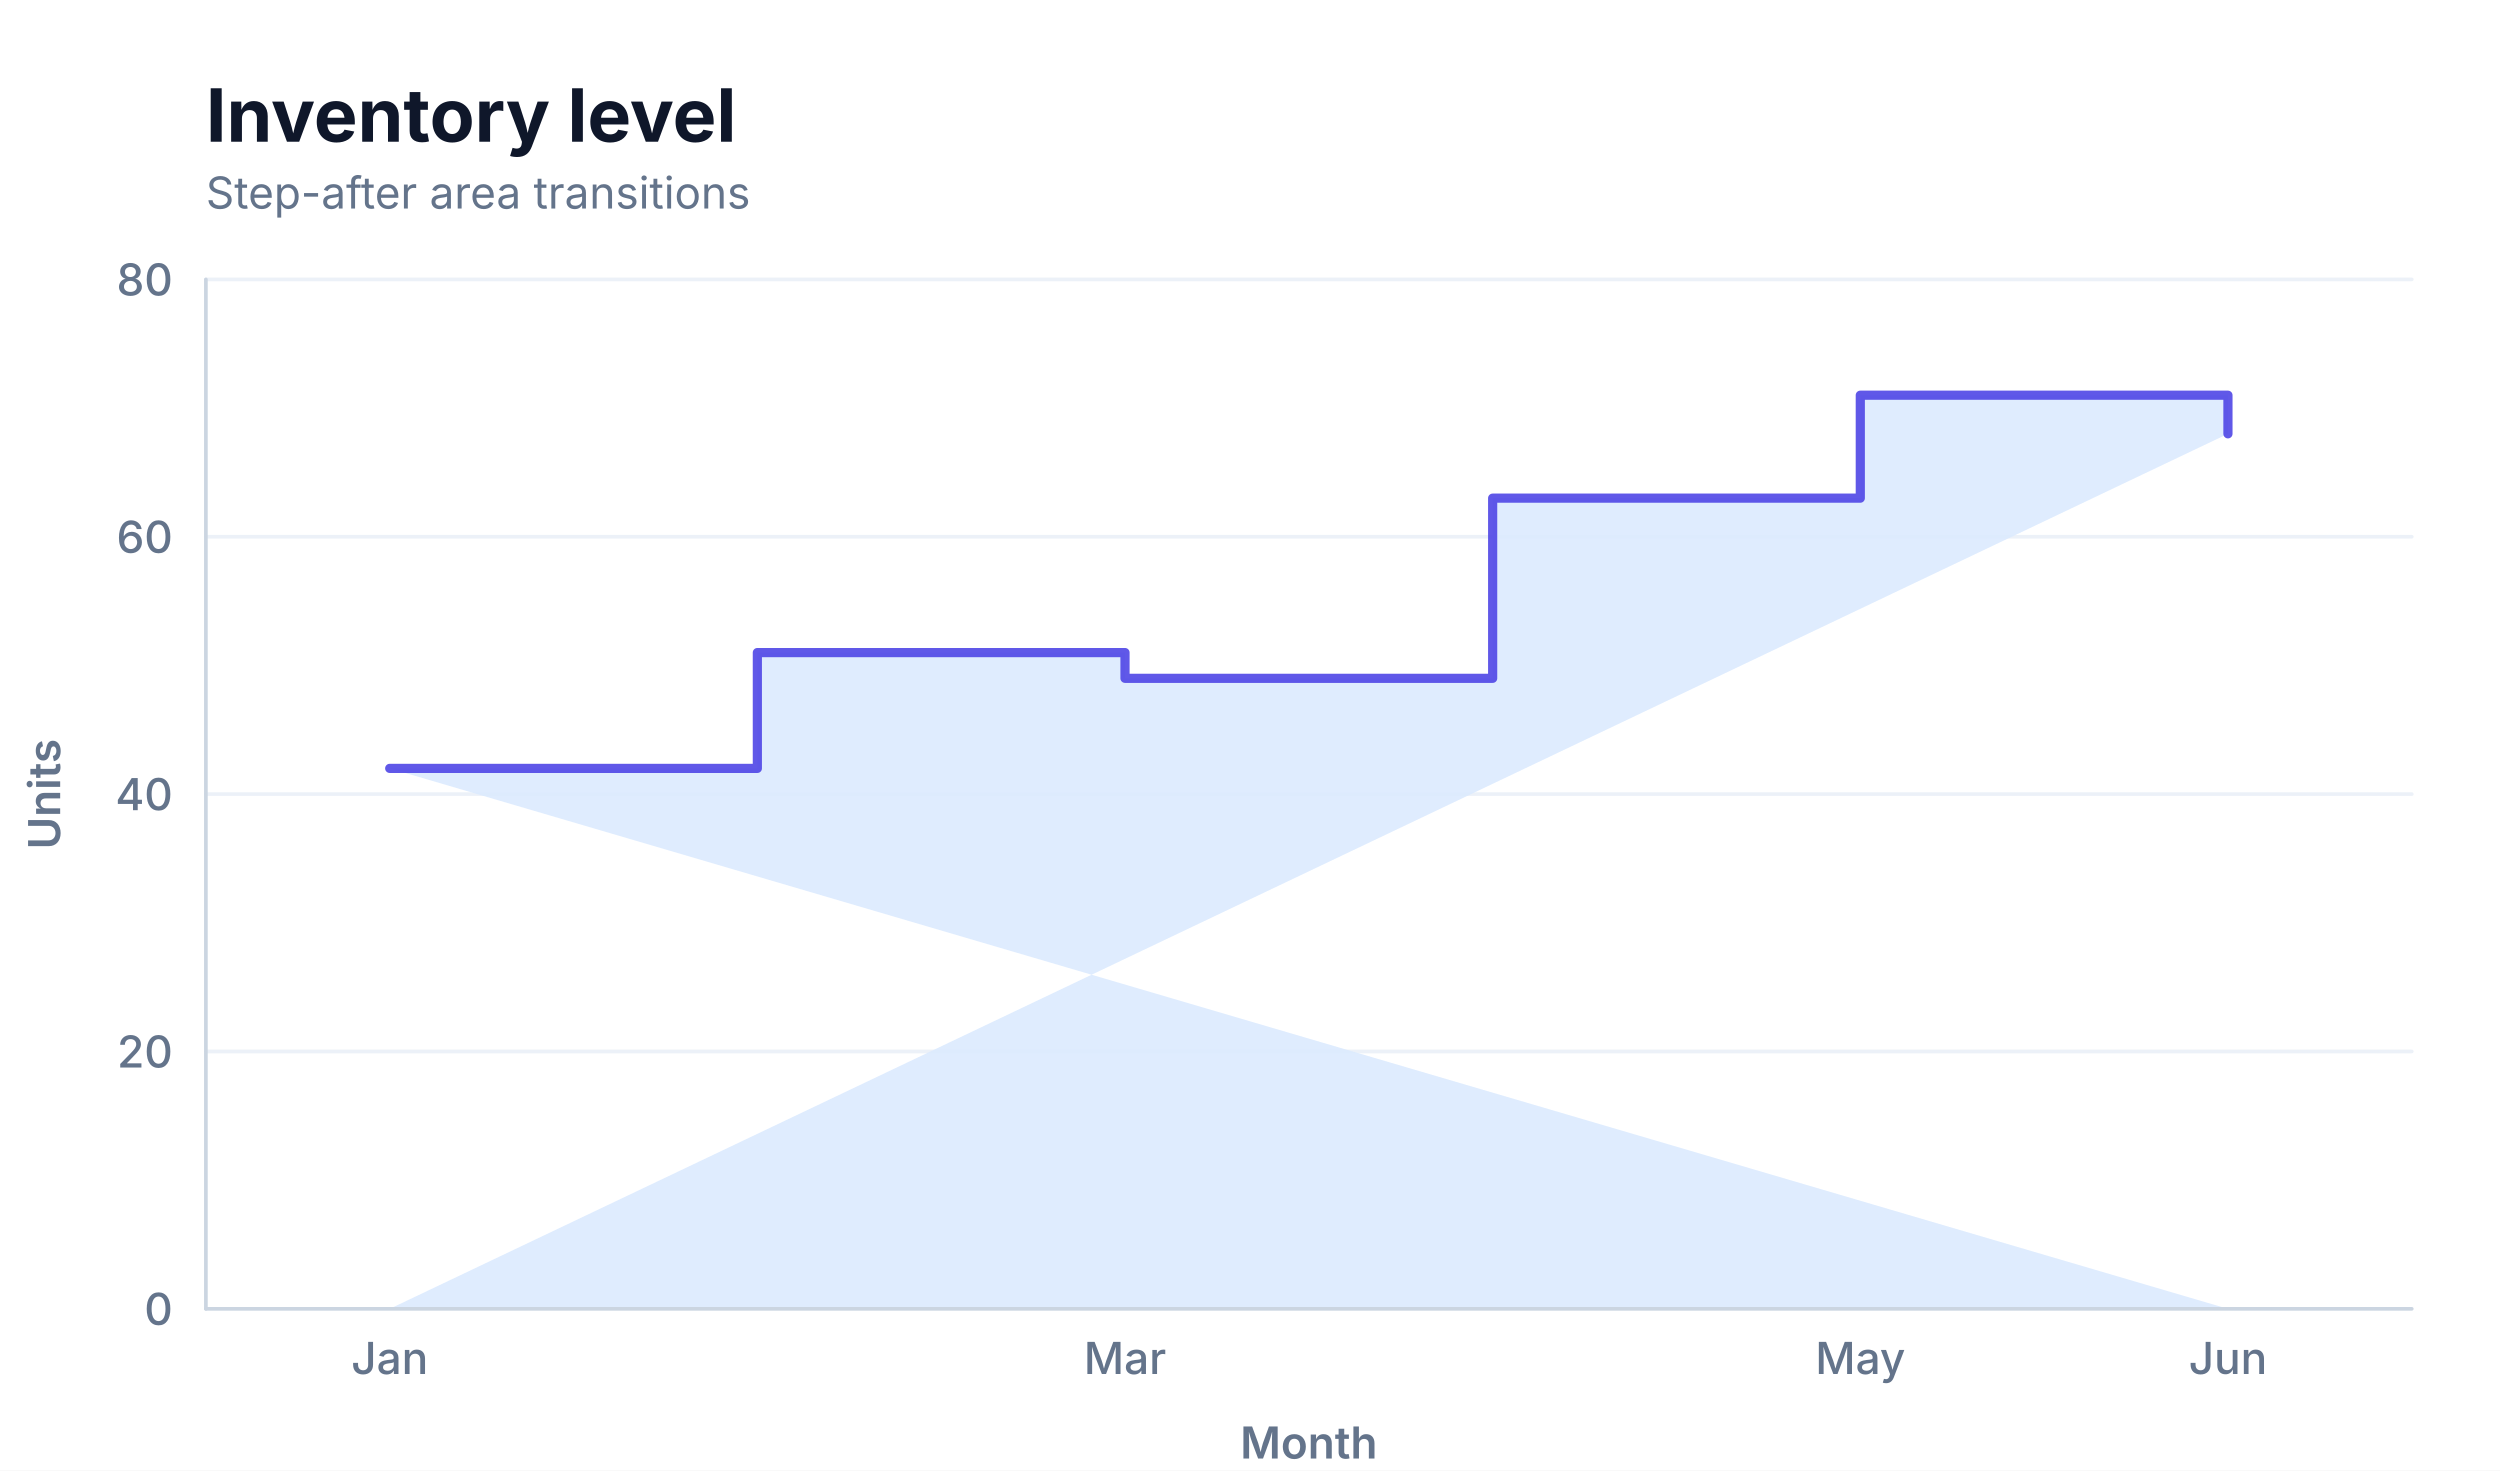
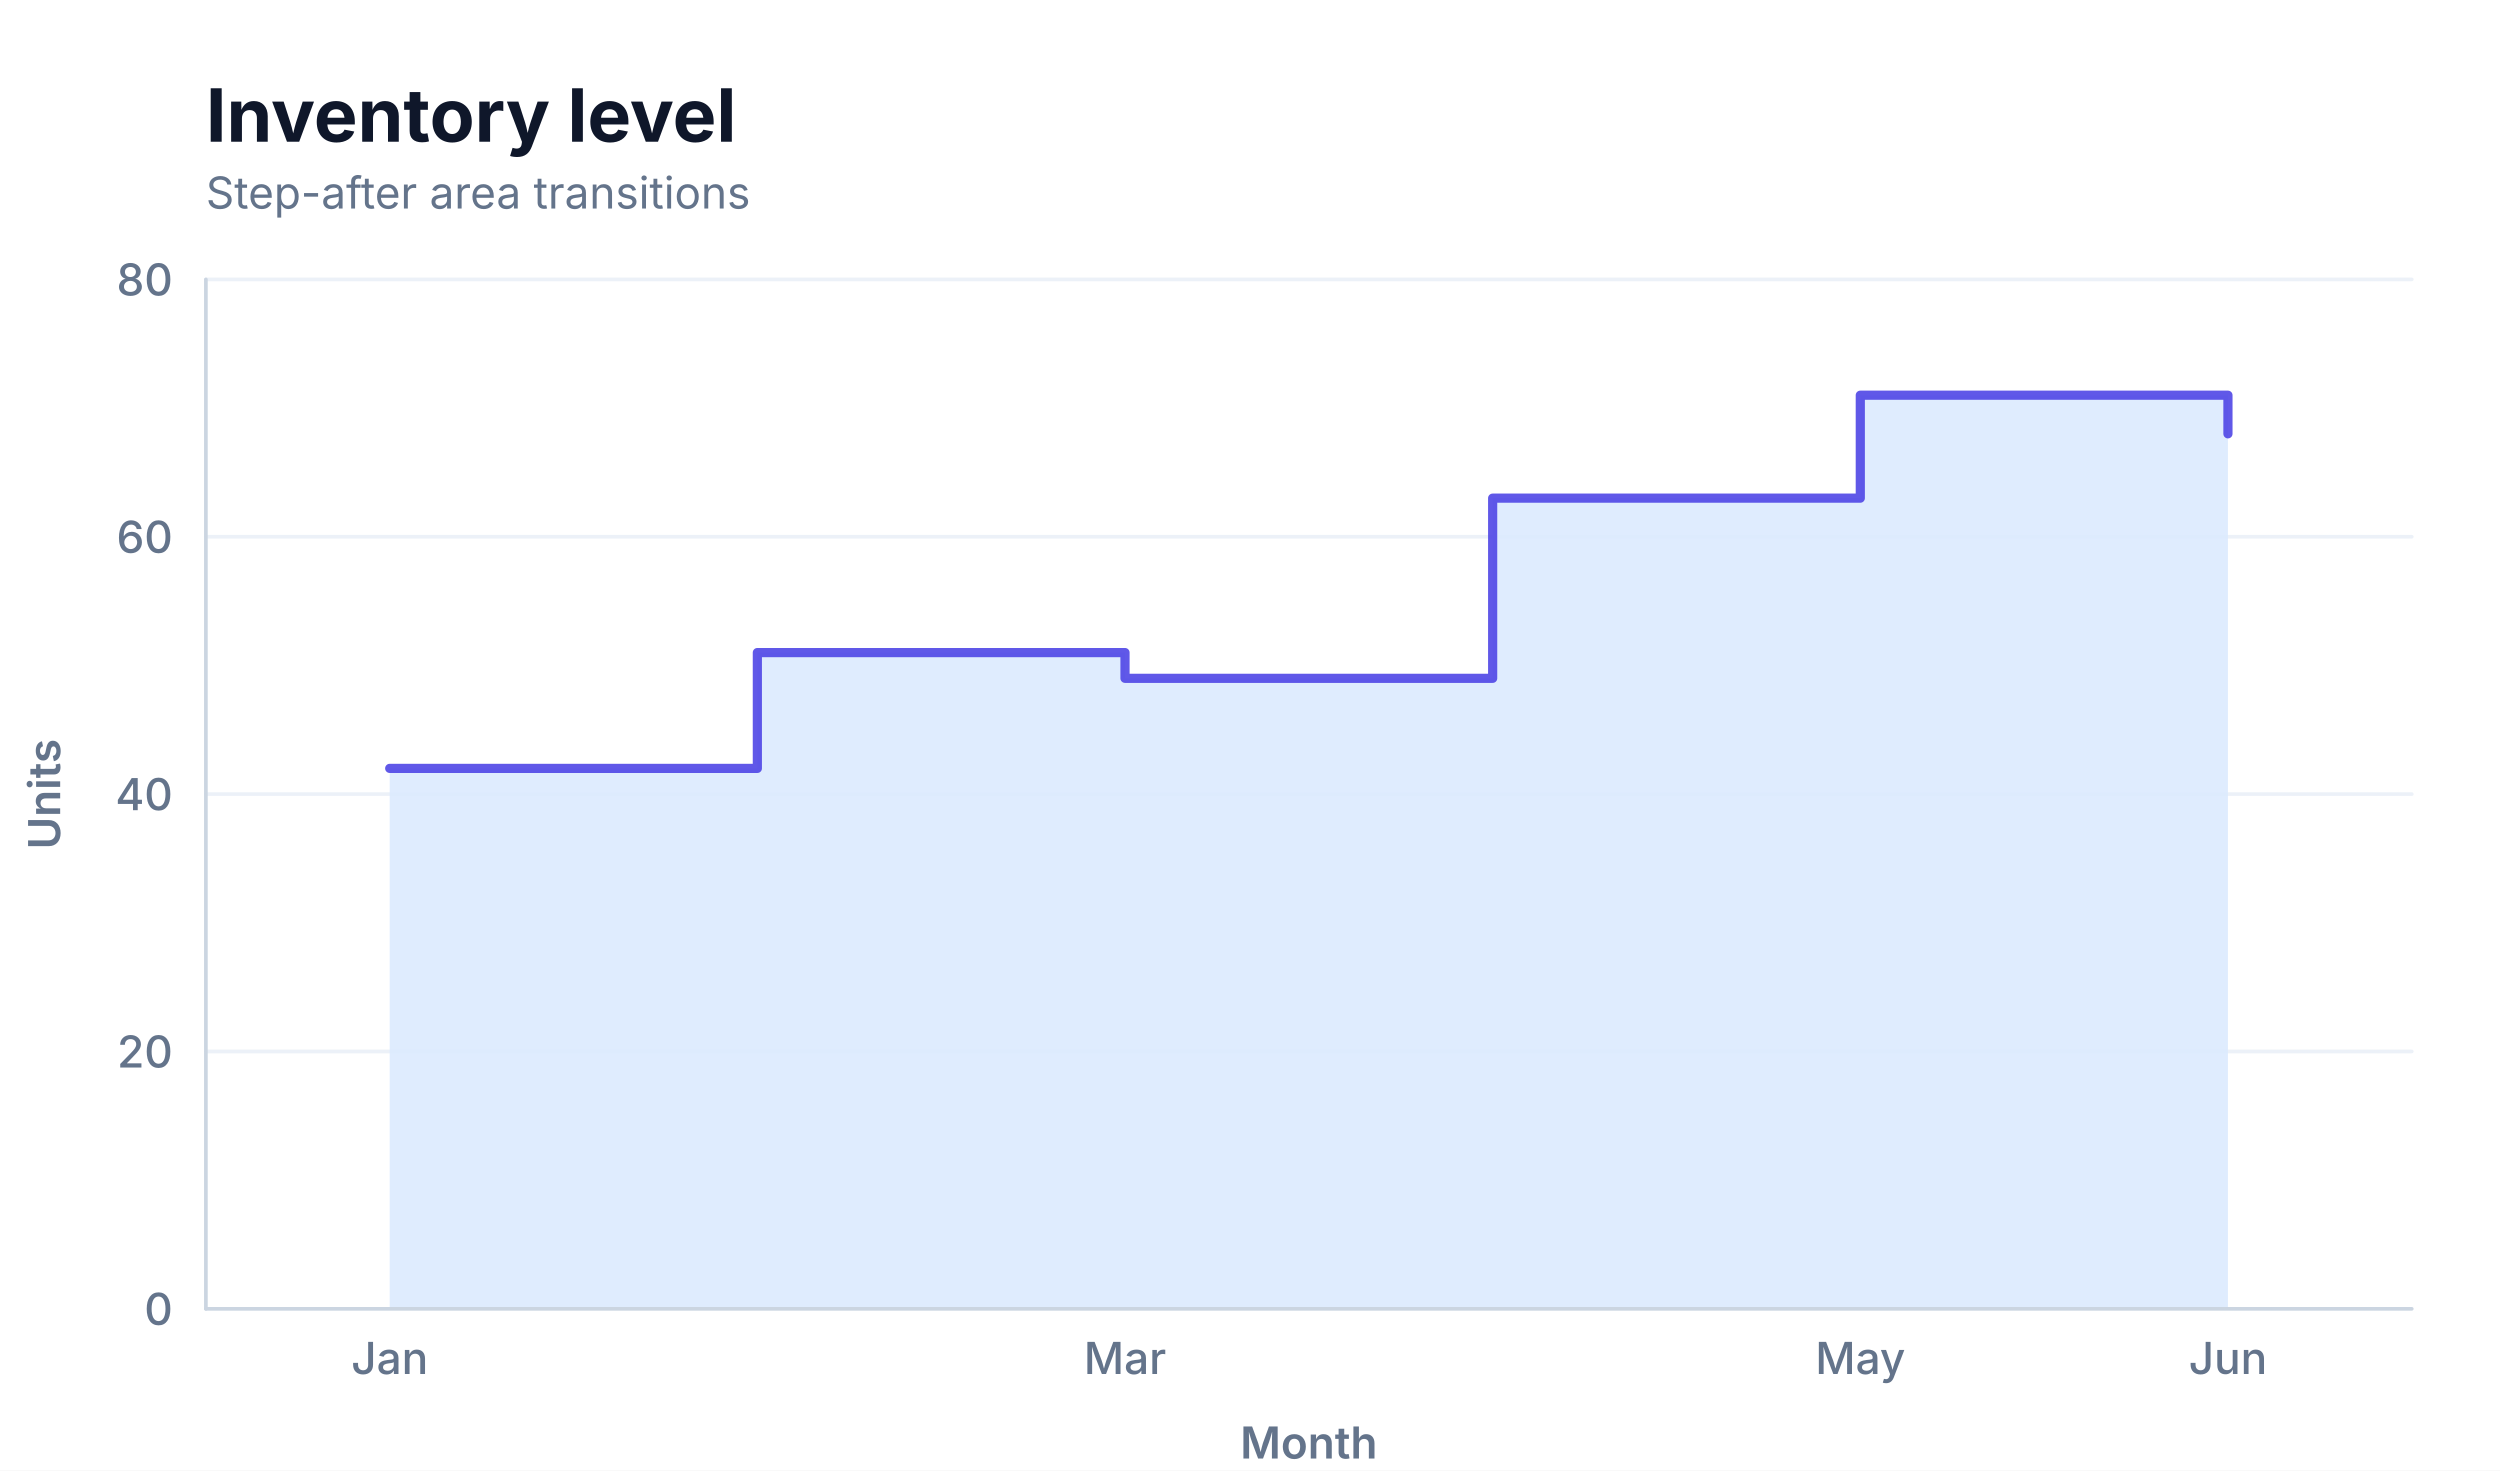
<svg xmlns="http://www.w3.org/2000/svg" width="680" height="400" viewBox="0 0 680 400" role="img" aria-labelledby="title description">
  <defs>
    <clipPath id="clip-1">
      <rect x="56" y="76" width="600" height="280" />
    </clipPath>
  </defs>
  <rect width="100%" height="100%" fill="#ffffff" />
  <g data-scene-node="scene:root">
    <line data-scene-node="axis-y:grid:1" opacity="0.82" x1="56" y1="286" x2="656" y2="286" fill="none" stroke="#e8eef6" stroke-width="1" stroke-linecap="round" />
    <line data-scene-node="axis-y:grid:2" opacity="0.82" x1="56" y1="216" x2="656" y2="216" fill="none" stroke="#e8eef6" stroke-width="1" stroke-linecap="round" />
    <line data-scene-node="axis-y:grid:3" opacity="0.82" x1="56" y1="146" x2="656" y2="146" fill="none" stroke="#e8eef6" stroke-width="1" stroke-linecap="round" />
    <line data-scene-node="axis-y:grid:4" opacity="0.82" x1="56" y1="76" x2="656" y2="76" fill="none" stroke="#e8eef6" stroke-width="1" stroke-linecap="round" />
    <g data-scene-node="layer-0:group" clip-path="url(#clip-1)">
-       <path data-scene-node="layer-0:stepped-area-fill" opacity="0.9" d="M 106 209 L 206 209 L 206 177.5 L 306 177.5 L 306 184.5 L 406 184.5 L 406 135.5 L 506 135.5 L 506 107.5 L 606 107.5 L 606 118 L 106 356 L 606 356 Z" fill="#dbeafe" />
+       <path data-scene-node="layer-0:stepped-area-fill" opacity="0.9" d="M 106 209 L 206 209 L 206 177.5 L 306 177.5 L 306 184.5 L 406 184.5 L 406 135.5 L 506 135.5 L 506 107.5 L 606 107.5 L 606 118 L 606 356 L 606 356 L 506 356 L 506 356 L 406 356 L 406 356 L 306 356 L 306 356 L 206 356 L 206 356 L 106 356 Z" fill="#dbeafe" />
      <path data-scene-node="layer-0:stepped-area-line" opacity="0.9" d="M 106 209 L 206 209 L 206 177.5 L 306 177.5 L 306 184.5 L 406 184.5 L 406 135.5 L 506 135.5 L 506 107.5 L 606 107.5 L 606 118" fill="none" stroke="#4f46e5" stroke-width="2.5" stroke-linecap="round" stroke-linejoin="round" />
    </g>
    <line data-scene-node="axis-x:line" x1="56" y1="356" x2="656" y2="356" fill="none" stroke="#cbd5e1" stroke-width="1" stroke-linecap="round" />
    <line data-scene-node="axis-y:line" x1="56" y1="76" x2="56" y2="356" fill="none" stroke="#cbd5e1" stroke-width="1" stroke-linecap="round" />
    <text data-scene-node="axis-x:label:0" x="106" y="365" fill="#64748b" font-family="Inter, ui-sans-serif, system-ui, -apple-system, BlinkMacSystemFont, &quot;Segoe UI&quot;, sans-serif" font-size="12" font-weight="500" text-anchor="middle" dominant-baseline="text-before-edge">Jan</text>
    <text data-scene-node="axis-x:label:1" x="306" y="365" fill="#64748b" font-family="Inter, ui-sans-serif, system-ui, -apple-system, BlinkMacSystemFont, &quot;Segoe UI&quot;, sans-serif" font-size="12" font-weight="500" text-anchor="middle" dominant-baseline="text-before-edge">Mar</text>
    <text data-scene-node="axis-x:label:2" x="506" y="365" fill="#64748b" font-family="Inter, ui-sans-serif, system-ui, -apple-system, BlinkMacSystemFont, &quot;Segoe UI&quot;, sans-serif" font-size="12" font-weight="500" text-anchor="middle" dominant-baseline="text-before-edge">May</text>
    <text data-scene-node="axis-x:label:3" x="606" y="365" fill="#64748b" font-family="Inter, ui-sans-serif, system-ui, -apple-system, BlinkMacSystemFont, &quot;Segoe UI&quot;, sans-serif" font-size="12" font-weight="500" text-anchor="middle" dominant-baseline="text-before-edge">Jun</text>
    <text data-scene-node="axis-x:title" x="356" y="388" fill="#64748b" font-family="Inter, ui-sans-serif, system-ui, -apple-system, BlinkMacSystemFont, &quot;Segoe UI&quot;, sans-serif" font-size="12" font-weight="600" text-anchor="middle" dominant-baseline="text-before-edge">Month</text>
    <text data-scene-node="axis-y:label:0" x="47" y="356" fill="#64748b" font-family="Inter, ui-sans-serif, system-ui, -apple-system, BlinkMacSystemFont, &quot;Segoe UI&quot;, sans-serif" font-size="12" font-weight="500" text-anchor="end" dominant-baseline="central">0</text>
    <text data-scene-node="axis-y:label:1" x="47" y="286" fill="#64748b" font-family="Inter, ui-sans-serif, system-ui, -apple-system, BlinkMacSystemFont, &quot;Segoe UI&quot;, sans-serif" font-size="12" font-weight="500" text-anchor="end" dominant-baseline="central">20</text>
    <text data-scene-node="axis-y:label:2" x="47" y="216" fill="#64748b" font-family="Inter, ui-sans-serif, system-ui, -apple-system, BlinkMacSystemFont, &quot;Segoe UI&quot;, sans-serif" font-size="12" font-weight="500" text-anchor="end" dominant-baseline="central">40</text>
    <text data-scene-node="axis-y:label:3" x="47" y="146" fill="#64748b" font-family="Inter, ui-sans-serif, system-ui, -apple-system, BlinkMacSystemFont, &quot;Segoe UI&quot;, sans-serif" font-size="12" font-weight="500" text-anchor="end" dominant-baseline="central">60</text>
    <text data-scene-node="axis-y:label:4" x="47" y="76" fill="#64748b" font-family="Inter, ui-sans-serif, system-ui, -apple-system, BlinkMacSystemFont, &quot;Segoe UI&quot;, sans-serif" font-size="12" font-weight="500" text-anchor="end" dominant-baseline="central">80</text>
    <text data-scene-node="axis-y:title" x="12" y="216" fill="#64748b" font-family="Inter, ui-sans-serif, system-ui, -apple-system, BlinkMacSystemFont, &quot;Segoe UI&quot;, sans-serif" font-size="12" font-weight="600" text-anchor="middle" dominant-baseline="central" transform="rotate(-90 12 216)">Units</text>
    <text data-scene-node="chart:title" x="56" y="24" fill="#0f172a" font-family="Inter, ui-sans-serif, system-ui, -apple-system, BlinkMacSystemFont, &quot;Segoe UI&quot;, sans-serif" font-size="20" font-weight="700" text-anchor="start" dominant-baseline="text-before-edge">Inventory level</text>
    <text data-scene-node="chart:subtitle" x="56" y="48" fill="#64748b" font-family="Inter, ui-sans-serif, system-ui, -apple-system, BlinkMacSystemFont, &quot;Segoe UI&quot;, sans-serif" font-size="12" font-weight="400" text-anchor="start" dominant-baseline="text-before-edge">Step-after area transitions</text>
  </g>
</svg>
